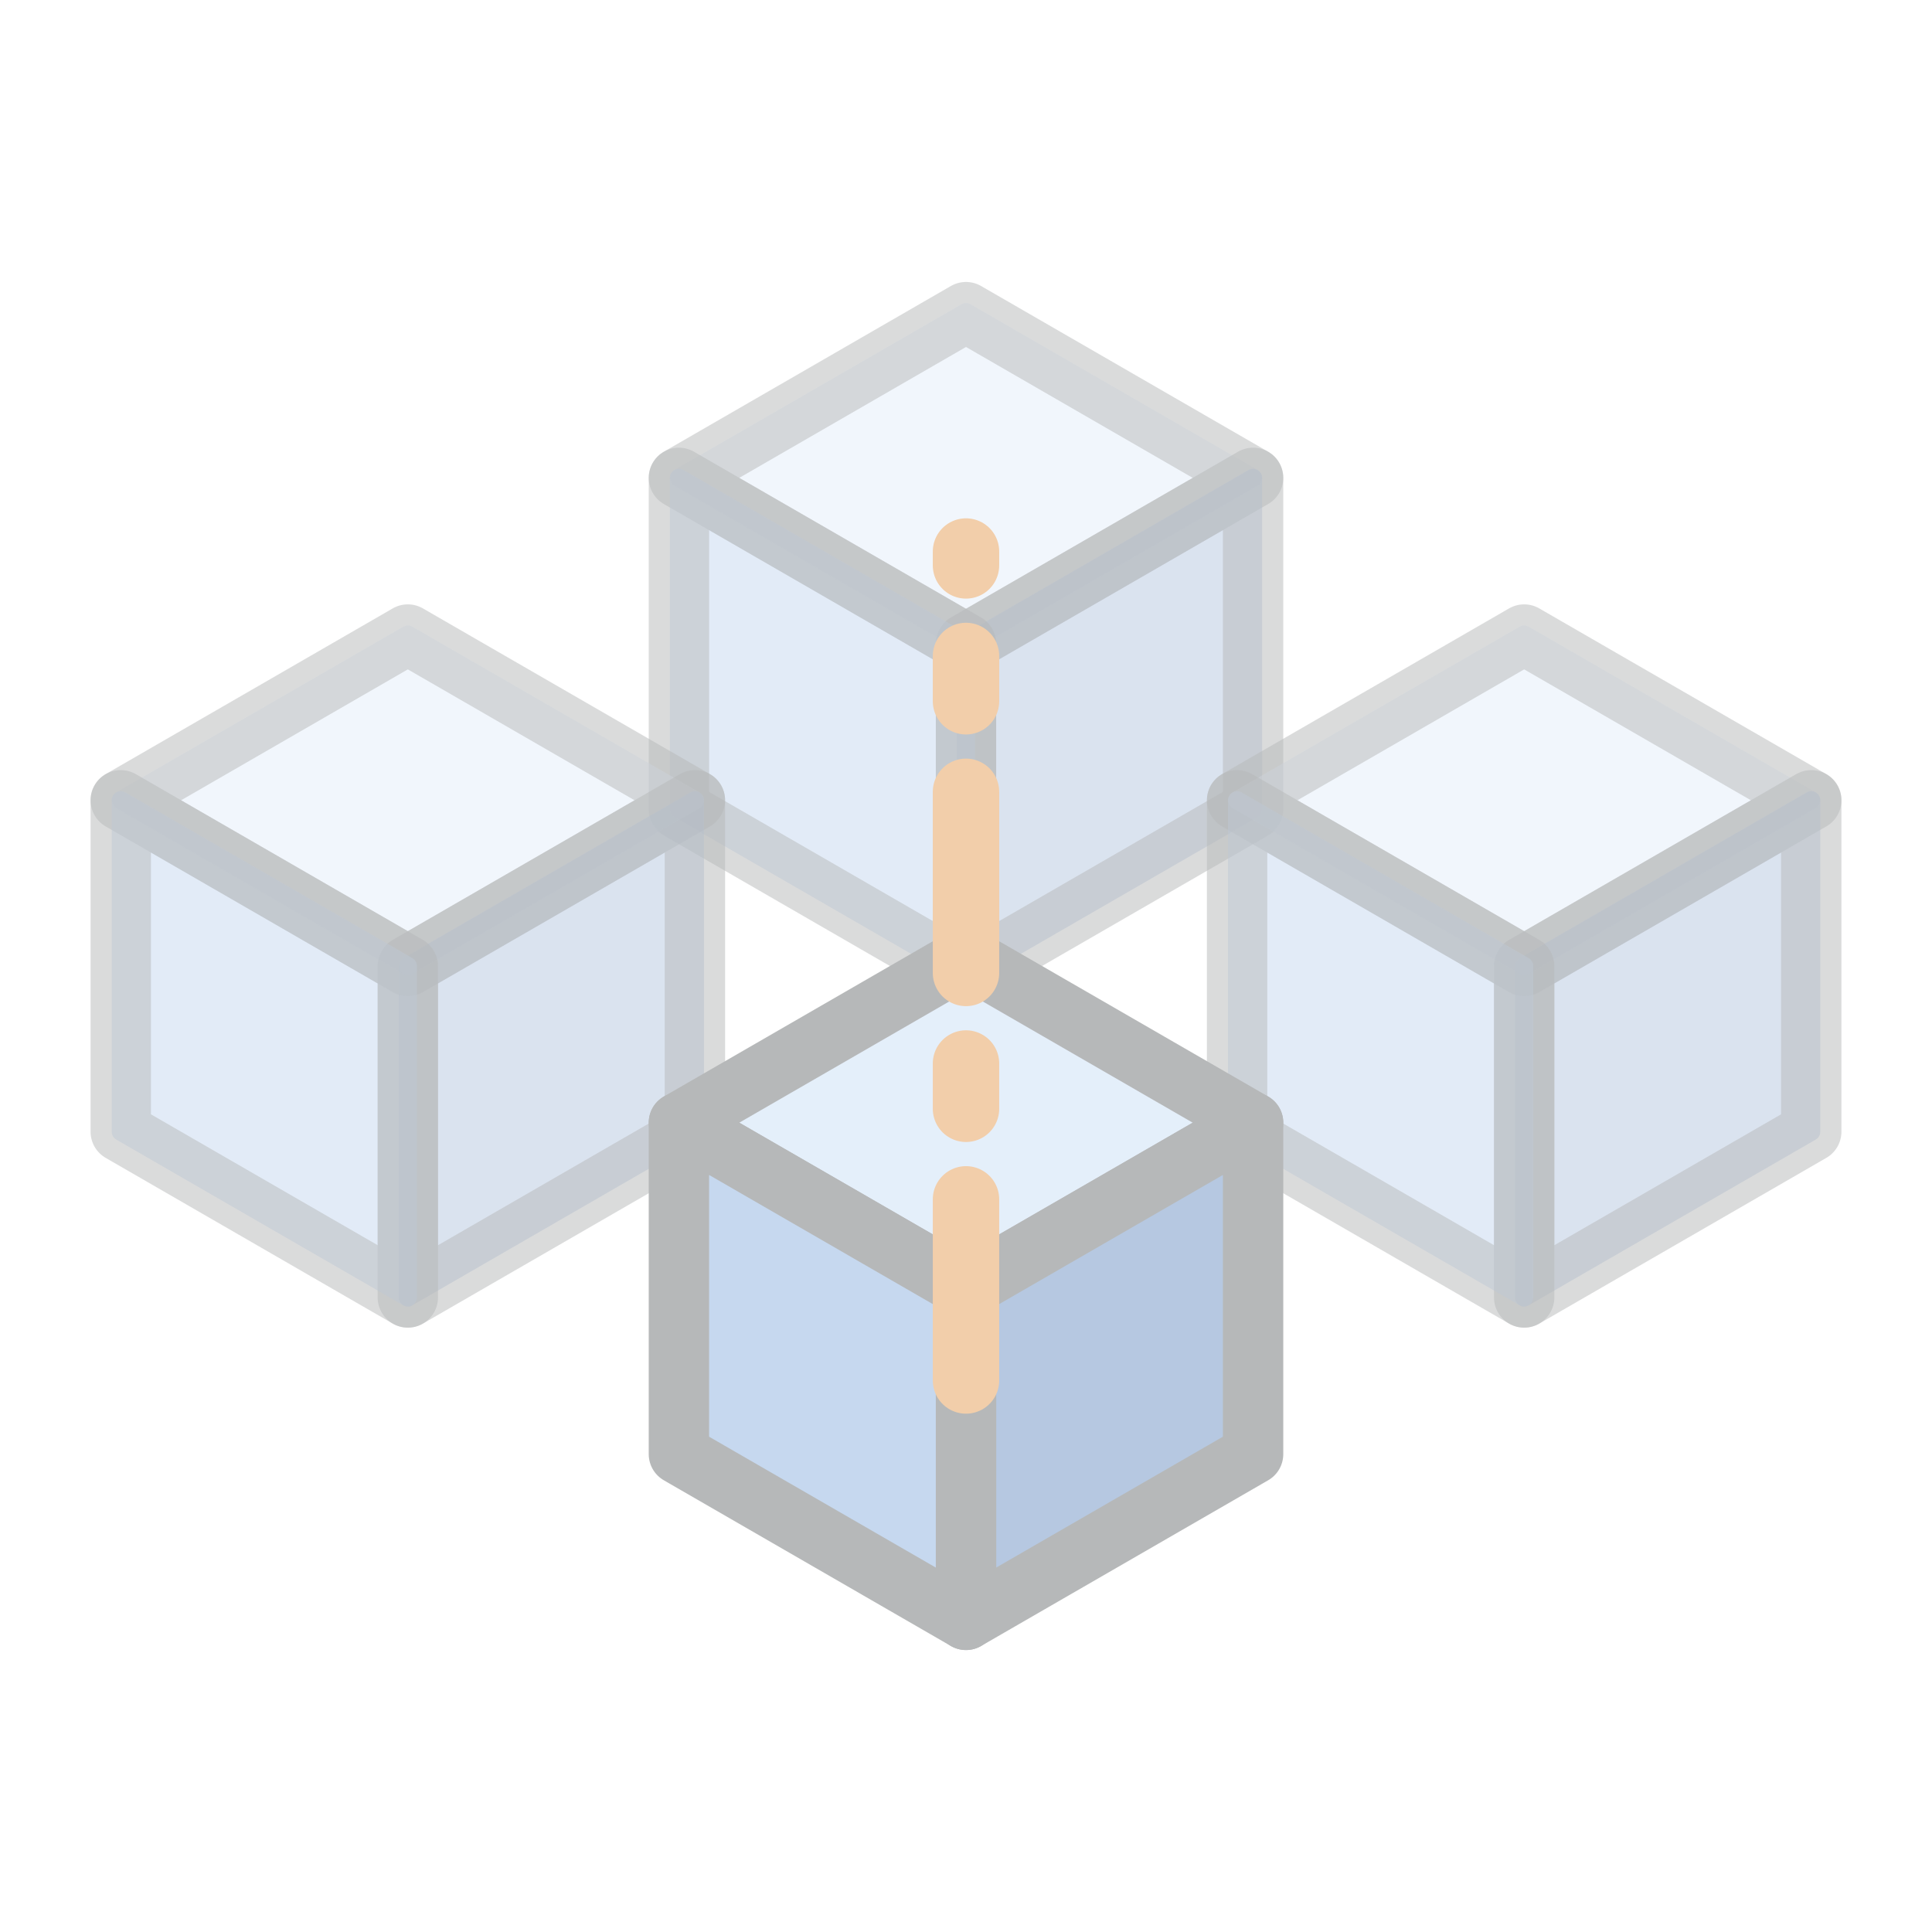
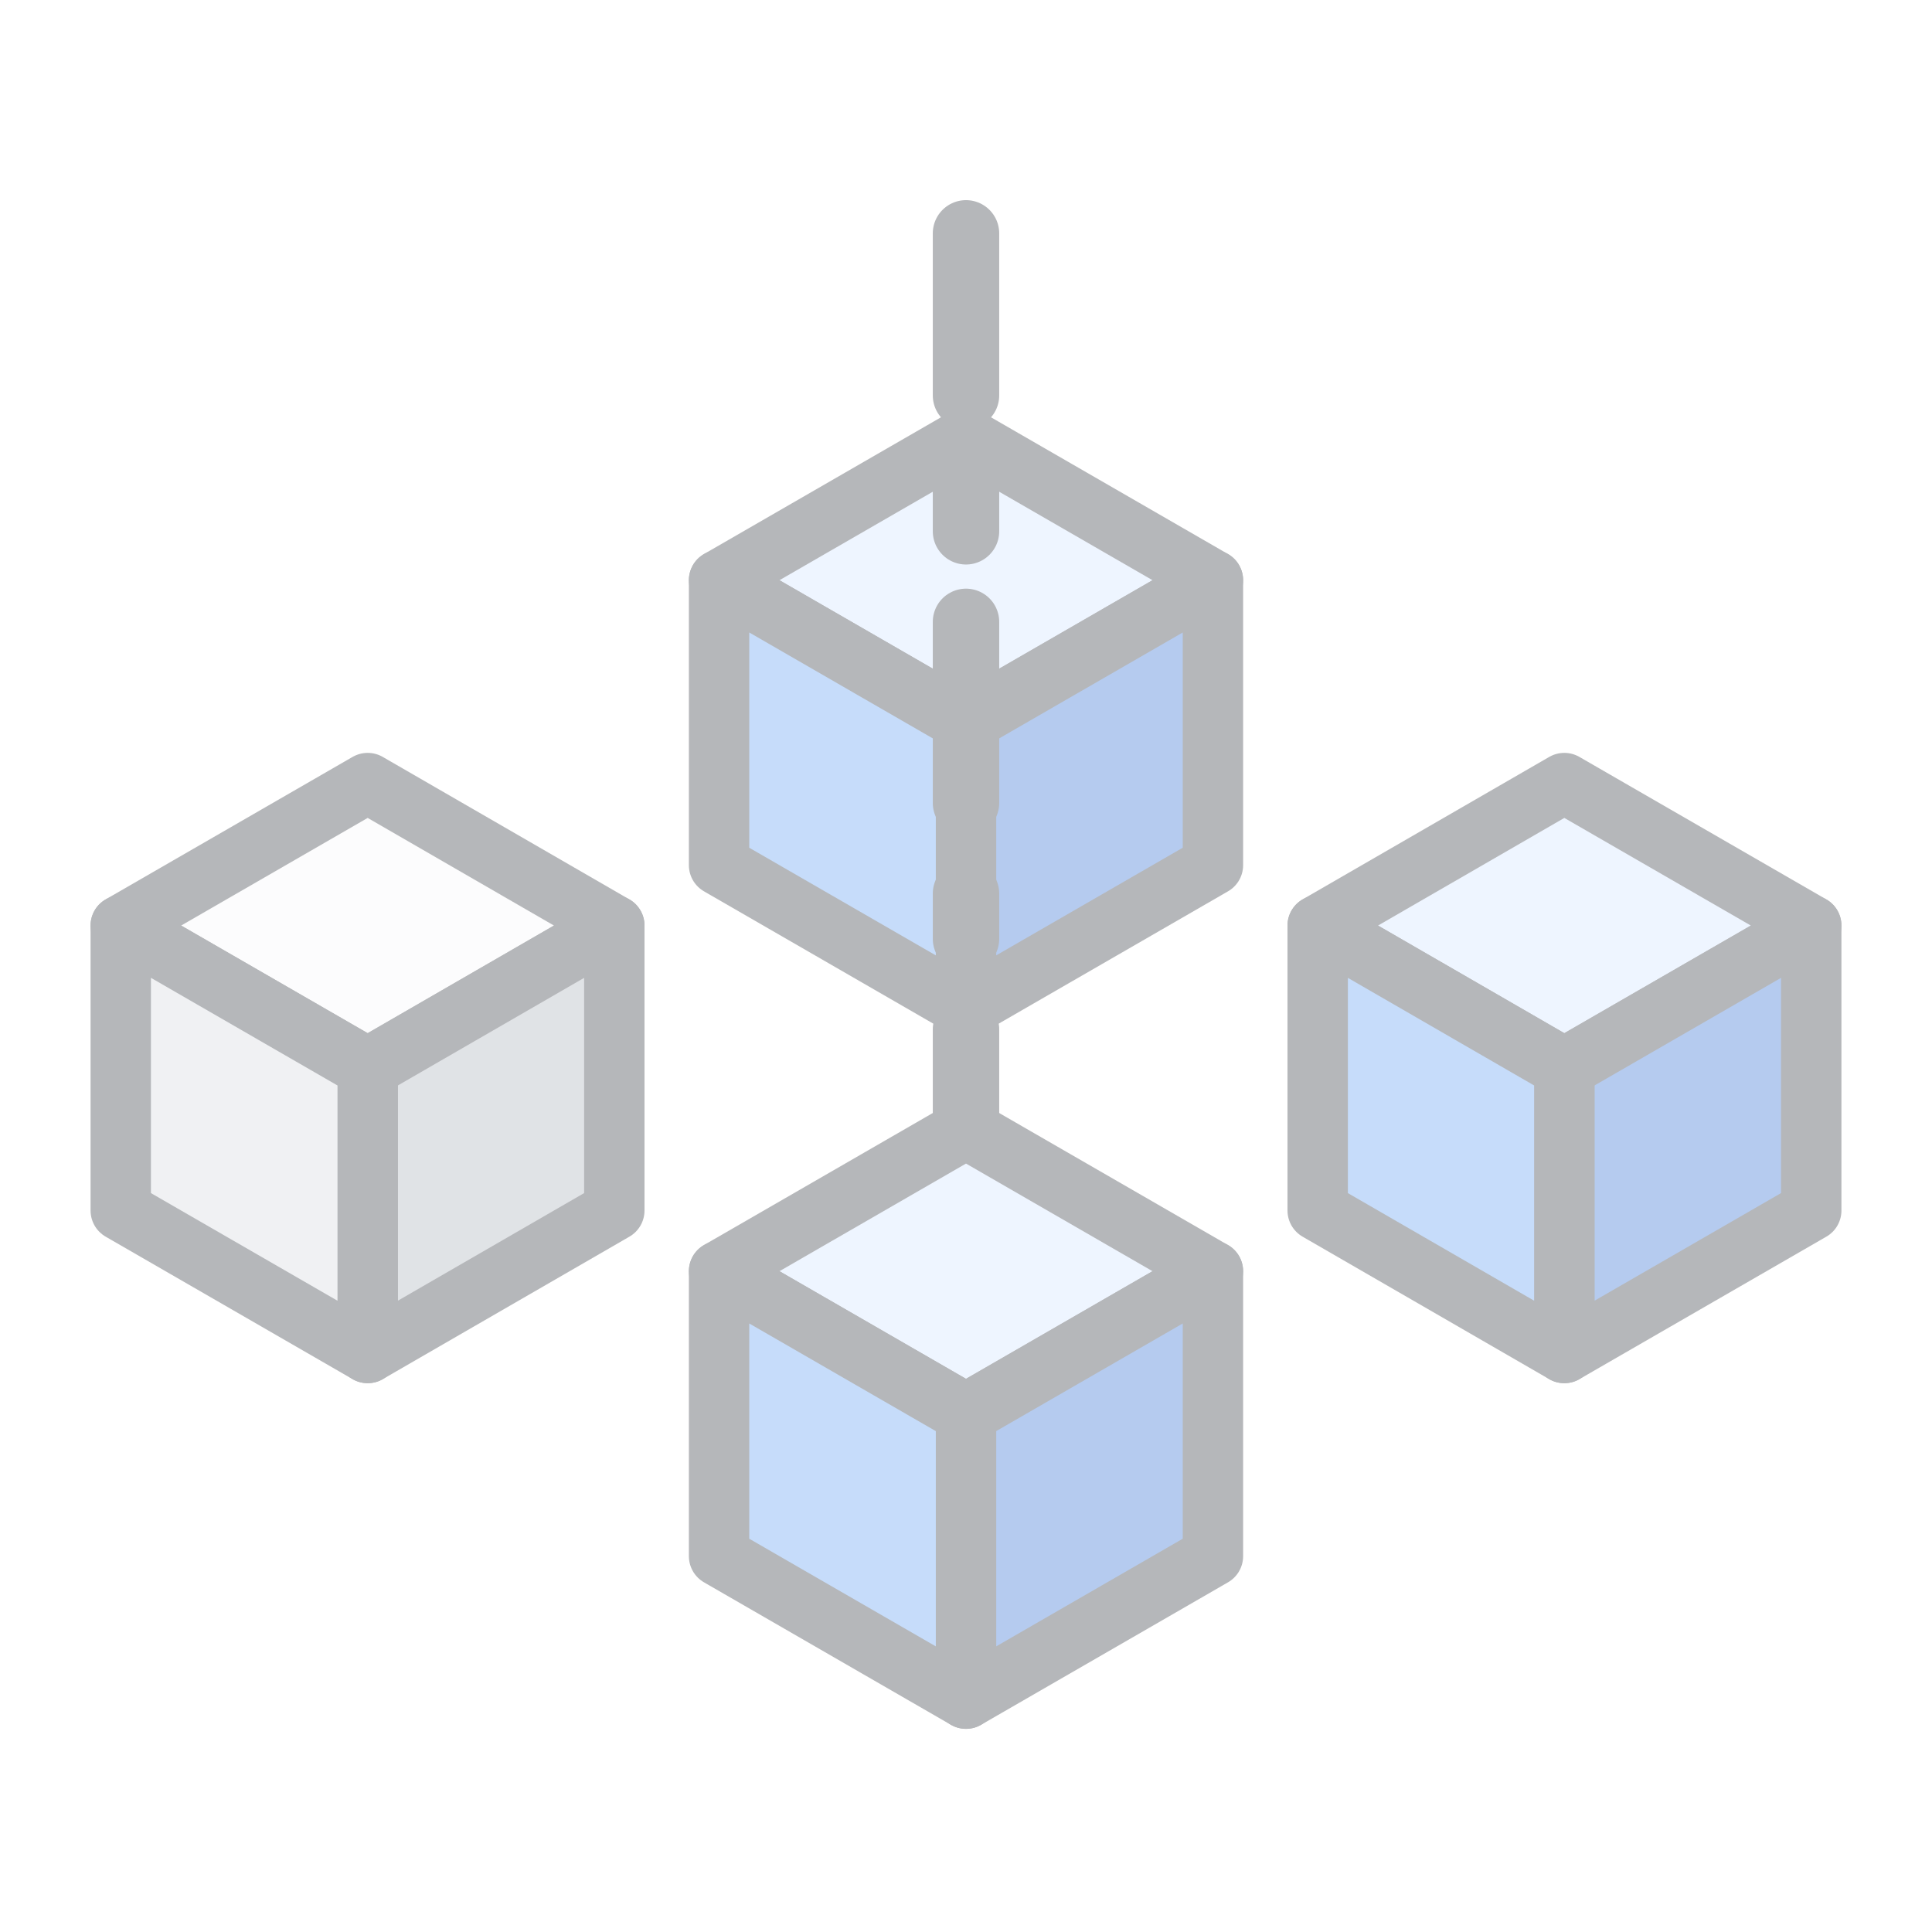
<svg xmlns="http://www.w3.org/2000/svg" width="64" height="64" viewBox="0 0 64 64">
  <g opacity="0.35">
-     <path d="M32.00 10.34 L41.51 15.83 L32.00 21.32 L22.49 15.83 Z" fill="#b3d0f2" fill-rule="evenodd" stroke="#b3d0f2" stroke-width="0.6" stroke-linejoin="round" opacity="0.50" />
-     <path d="M32.00 10.34 L41.51 15.83 M41.51 15.83 L32.00 21.32 M32.00 21.32 L22.49 15.83 M22.49 15.83 L32.00 10.34" fill="none" stroke="#2e3436" stroke-width="2.00" stroke-linecap="round" stroke-linejoin="round" opacity="0.50" />
-     <path d="M41.51 26.81 L32.00 32.30 L32.00 21.32 L41.51 15.83 Z" fill="#2f62a8" fill-rule="evenodd" stroke="#2f62a8" stroke-width="0.6" stroke-linejoin="round" opacity="0.50" />
-     <path d="M41.51 26.81 L32.00 32.30 M32.00 32.30 L32.00 21.32 M32.00 21.32 L41.51 15.83 M41.51 15.83 L41.51 26.81" fill="none" stroke="#2e3436" stroke-width="2.00" stroke-linecap="round" stroke-linejoin="round" opacity="0.50" />
-     <path d="M22.49 15.83 L32.00 21.32 L32.00 32.30 L22.49 26.81 Z" fill="#5b8fd1" fill-rule="evenodd" stroke="#5b8fd1" stroke-width="0.6" stroke-linejoin="round" opacity="0.50" />
-     <path d="M22.49 15.83 L32.00 21.32 M32.00 21.32 L32.00 32.30 M32.00 32.30 L22.49 26.81 M22.49 26.81 L22.49 15.83" fill="none" stroke="#2e3436" stroke-width="2.00" stroke-linecap="round" stroke-linejoin="round" opacity="0.50" />
-     <path d="M50.49 21.02 L60.00 26.51 L50.49 32.00 L40.98 26.51 Z" fill="#b3d0f2" fill-rule="evenodd" stroke="#b3d0f2" stroke-width="0.6" stroke-linejoin="round" opacity="0.50" />
-     <path d="M50.49 21.02 L60.00 26.51 M60.00 26.51 L50.49 32.00 M50.49 32.00 L40.98 26.51 M40.98 26.51 L50.49 21.02" fill="none" stroke="#2e3436" stroke-width="2.00" stroke-linecap="round" stroke-linejoin="round" opacity="0.50" />
-     <path d="M60.00 37.49 L50.49 42.98 L50.49 32.00 L60.00 26.51 Z" fill="#2f62a8" fill-rule="evenodd" stroke="#2f62a8" stroke-width="0.6" stroke-linejoin="round" opacity="0.50" />
-     <path d="M60.00 37.49 L50.49 42.98 M50.49 42.98 L50.49 32.00 M50.49 32.00 L60.00 26.51 M60.00 26.51 L60.00 37.49" fill="none" stroke="#2e3436" stroke-width="2.00" stroke-linecap="round" stroke-linejoin="round" opacity="0.50" />
-     <path d="M40.98 26.51 L50.49 32.00 L50.49 42.98 L40.98 37.49 Z" fill="#5b8fd1" fill-rule="evenodd" stroke="#5b8fd1" stroke-width="0.6" stroke-linejoin="round" opacity="0.50" />
-     <path d="M40.98 26.51 L50.49 32.00 M50.49 32.00 L50.49 42.98 M50.49 42.98 L40.98 37.49 M40.98 37.49 L40.98 26.51" fill="none" stroke="#2e3436" stroke-width="2.00" stroke-linecap="round" stroke-linejoin="round" opacity="0.50" />
-     <path d="M13.51 21.02 L23.02 26.51 L13.51 32.00 L4.00 26.51 Z" fill="#b3d0f2" fill-rule="evenodd" stroke="#b3d0f2" stroke-width="0.6" stroke-linejoin="round" opacity="0.50" />
-     <path d="M13.51 21.02 L23.02 26.51 M23.02 26.51 L13.51 32.00 M13.51 32.00 L4.00 26.51 M4.00 26.51 L13.51 21.02" fill="none" stroke="#2e3436" stroke-width="2.00" stroke-linecap="round" stroke-linejoin="round" opacity="0.50" />
-     <path d="M23.02 37.49 L13.51 42.98 L13.51 32.00 L23.02 26.51 Z" fill="#2f62a8" fill-rule="evenodd" stroke="#2f62a8" stroke-width="0.6" stroke-linejoin="round" opacity="0.50" />
-     <path d="M23.02 37.49 L13.51 42.98 M13.51 42.98 L13.51 32.00 M13.51 32.00 L23.02 26.51 M23.02 26.51 L23.02 37.49" fill="none" stroke="#2e3436" stroke-width="2.00" stroke-linecap="round" stroke-linejoin="round" opacity="0.50" />
-     <path d="M4.00 26.51 L13.51 32.00 L13.51 42.98 L4.00 37.49 Z" fill="#5b8fd1" fill-rule="evenodd" stroke="#5b8fd1" stroke-width="0.6" stroke-linejoin="round" opacity="0.50" />
-     <path d="M4.00 26.51 L13.51 32.00 M13.51 32.00 L13.51 42.98 M13.51 42.98 L4.00 37.49 M4.00 37.49 L4.00 26.51" fill="none" stroke="#2e3436" stroke-width="2.00" stroke-linecap="round" stroke-linejoin="round" opacity="0.50" />
-     <path d="M32.00 31.70 L41.51 37.19 L32.00 42.68 L22.49 37.19 Z" fill="#b3d0f2" fill-rule="evenodd" stroke="#b3d0f2" stroke-width="0.6" stroke-linejoin="round" />
-     <path d="M32.00 31.70 L41.51 37.19 M41.51 37.19 L32.00 42.68 M32.00 42.68 L22.49 37.19 M22.49 37.19 L32.00 31.70" fill="none" stroke="#2e3436" stroke-width="2.00" stroke-linecap="round" stroke-linejoin="round" />
-     <path d="M41.51 48.17 L32.00 53.66 L32.00 42.68 L41.51 37.19 Z" fill="#2f62a8" fill-rule="evenodd" stroke="#2f62a8" stroke-width="0.6" stroke-linejoin="round" />
-     <path d="M41.51 48.17 L32.00 53.66 M32.00 53.66 L32.00 42.68 M32.00 42.68 L41.51 37.19 M41.51 37.19 L41.51 48.17" fill="none" stroke="#2e3436" stroke-width="2.00" stroke-linecap="round" stroke-linejoin="round" />
-     <path d="M22.49 37.19 L32.00 42.68 L32.00 53.66 L22.49 48.17 Z" fill="#5b8fd1" fill-rule="evenodd" stroke="#5b8fd1" stroke-width="0.6" stroke-linejoin="round" />
-     <path d="M22.49 37.19 L32.00 42.68 M32.00 42.68 L32.00 53.66 M32.00 53.66 L22.49 48.17 M22.49 48.17 L22.49 37.19" fill="none" stroke="#2e3436" stroke-width="2.00" stroke-linecap="round" stroke-linejoin="round" />
-     <path d="M32.00 45.73 L32.00 18.27" fill="none" stroke="#d9730b" stroke-width="2.20" stroke-linecap="round" stroke-linejoin="round" stroke-dasharray="6 3 1.5 3" />
+     <path d="M32.00 14.50 L40.18 19.22 L32.00 23.94 L23.82 19.22 Z" fill="#cfe2ff" fill-rule="evenodd" stroke="#cfe2ff" stroke-width="0.6" stroke-linejoin="round" />
+     <path d="M32.00 14.50 L40.18 19.22 M40.18 19.22 L32.00 23.94 M32.00 23.94 L23.82 19.22 M23.82 19.22 L32.00 14.50" fill="none" stroke="#2b3038" stroke-width="2.00" stroke-linecap="round" stroke-linejoin="round" />
+     <path d="M40.18 28.66 L32.00 33.38 L32.00 23.94 L40.18 19.22 Z" fill="#2c6ad0" fill-rule="evenodd" stroke="#2c6ad0" stroke-width="0.6" stroke-linejoin="round" />
+     <path d="M40.18 28.66 L32.00 33.38 M32.00 33.38 L32.00 23.94 M32.00 23.94 L40.18 19.22 M40.18 19.22 L40.18 28.66" fill="none" stroke="#2b3038" stroke-width="2.00" stroke-linecap="round" stroke-linejoin="round" />
+     <path d="M23.82 19.22 L32.00 23.94 L32.00 33.38 L23.82 28.66 Z" fill="#5b9cf0" fill-rule="evenodd" stroke="#5b9cf0" stroke-width="0.6" stroke-linejoin="round" />
+     <path d="M23.82 19.22 L32.00 23.94 M32.00 23.94 L32.00 33.38 M32.00 33.38 L23.82 28.66 M23.82 28.66 L23.82 19.22" fill="none" stroke="#2b3038" stroke-width="2.00" stroke-linecap="round" stroke-linejoin="round" />
+     <path d="M32.00 40.10 L32.00 7.73" fill="none" stroke="#2b3038" stroke-width="2.20" stroke-linecap="round" stroke-linejoin="round" stroke-dasharray="6 3 1.5 3" />
+     <path d="M51.82 25.94 L60.00 30.66 L51.82 35.38 L43.65 30.66 Z" fill="#cfe2ff" fill-rule="evenodd" stroke="#cfe2ff" stroke-width="0.6" stroke-linejoin="round" />
+     <path d="M51.82 25.94 L60.00 30.66 M60.00 30.66 L51.82 35.38 M51.82 35.38 L43.65 30.66 M43.65 30.66 L51.82 25.94" fill="none" stroke="#2b3038" stroke-width="2.00" stroke-linecap="round" stroke-linejoin="round" />
+     <path d="M60.00 40.10 L51.82 44.82 L51.82 35.38 L60.00 30.66 Z" fill="#2c6ad0" fill-rule="evenodd" stroke="#2c6ad0" stroke-width="0.6" stroke-linejoin="round" />
+     <path d="M60.00 40.10 L51.82 44.82 M51.82 44.82 L51.82 35.38 M51.82 35.38 L60.00 30.66 M60.00 30.66 L60.00 40.10" fill="none" stroke="#2b3038" stroke-width="2.00" stroke-linecap="round" stroke-linejoin="round" />
+     <path d="M43.65 30.66 L51.82 35.38 L51.82 44.82 L43.65 40.10 Z" fill="#5b9cf0" fill-rule="evenodd" stroke="#5b9cf0" stroke-width="0.6" stroke-linejoin="round" />
+     <path d="M43.65 30.66 L51.82 35.38 M51.82 35.38 L51.82 44.82 M51.82 44.82 L43.65 40.10 M43.65 40.10 L43.65 30.66" fill="none" stroke="#2b3038" stroke-width="2.00" stroke-linecap="round" stroke-linejoin="round" />
+     <path d="M12.18 25.94 L20.35 30.66 L12.18 35.38 L4.00 30.66 Z" fill="#f5f6f8" fill-rule="evenodd" stroke="#f5f6f8" stroke-width="0.6" stroke-linejoin="round" />
+     <path d="M12.18 25.94 L20.35 30.66 M20.35 30.66 L12.18 35.38 M12.18 35.38 L4.00 30.66 M4.00 30.66 L12.18 25.94" fill="none" stroke="#2b3038" stroke-width="2.00" stroke-linecap="round" stroke-linejoin="round" />
+     <path d="M20.35 40.10 L12.18 44.82 L12.18 35.38 L20.35 30.66 Z" fill="#a7aeb8" fill-rule="evenodd" stroke="#a7aeb8" stroke-width="0.6" stroke-linejoin="round" />
+     <path d="M20.35 40.10 L12.18 44.82 M12.18 44.82 L12.18 35.38 M12.18 35.38 L20.35 30.66 M20.35 30.66 L20.35 40.10" fill="none" stroke="#2b3038" stroke-width="2.00" stroke-linecap="round" stroke-linejoin="round" />
+     <path d="M4.00 30.66 L12.18 35.38 L12.18 44.82 L4.00 40.10 Z" fill="#d3d8de" fill-rule="evenodd" stroke="#d3d8de" stroke-width="0.6" stroke-linejoin="round" />
+     <path d="M4.00 30.66 L12.18 35.38 M12.18 35.38 L12.18 44.82 M12.18 44.82 L4.00 40.10 M4.00 40.10 L4.00 30.66" fill="none" stroke="#2b3038" stroke-width="2.00" stroke-linecap="round" stroke-linejoin="round" />
+     <path d="M32.00 37.39 L40.18 42.11 L32.00 46.83 L23.82 42.11 Z" fill="#cfe2ff" fill-rule="evenodd" stroke="#cfe2ff" stroke-width="0.6" stroke-linejoin="round" />
+     <path d="M32.00 37.39 L40.18 42.11 M40.18 42.11 L32.00 46.83 M32.00 46.83 L23.82 42.11 M23.82 42.11 L32.00 37.39" fill="none" stroke="#2b3038" stroke-width="2.00" stroke-linecap="round" stroke-linejoin="round" />
+     <path d="M40.18 51.55 L32.00 56.27 L32.00 46.83 L40.18 42.11 Z" fill="#2c6ad0" fill-rule="evenodd" stroke="#2c6ad0" stroke-width="0.6" stroke-linejoin="round" />
+     <path d="M40.18 51.55 L32.00 56.27 M32.00 56.27 L32.00 46.83 M32.00 46.83 L40.18 42.11 M40.18 42.11 L40.18 51.55" fill="none" stroke="#2b3038" stroke-width="2.00" stroke-linecap="round" stroke-linejoin="round" />
+     <path d="M23.82 42.11 L32.00 46.83 L32.00 56.27 L23.82 51.55 Z" fill="#5b9cf0" fill-rule="evenodd" stroke="#5b9cf0" stroke-width="0.6" stroke-linejoin="round" />
+     <path d="M23.82 42.11 L32.00 46.83 M32.00 46.83 L32.00 56.27 M32.00 56.27 L23.82 51.55 M23.82 51.55 L23.82 42.11" fill="none" stroke="#2b3038" stroke-width="2.00" stroke-linecap="round" stroke-linejoin="round" />
  </g>
</svg>
